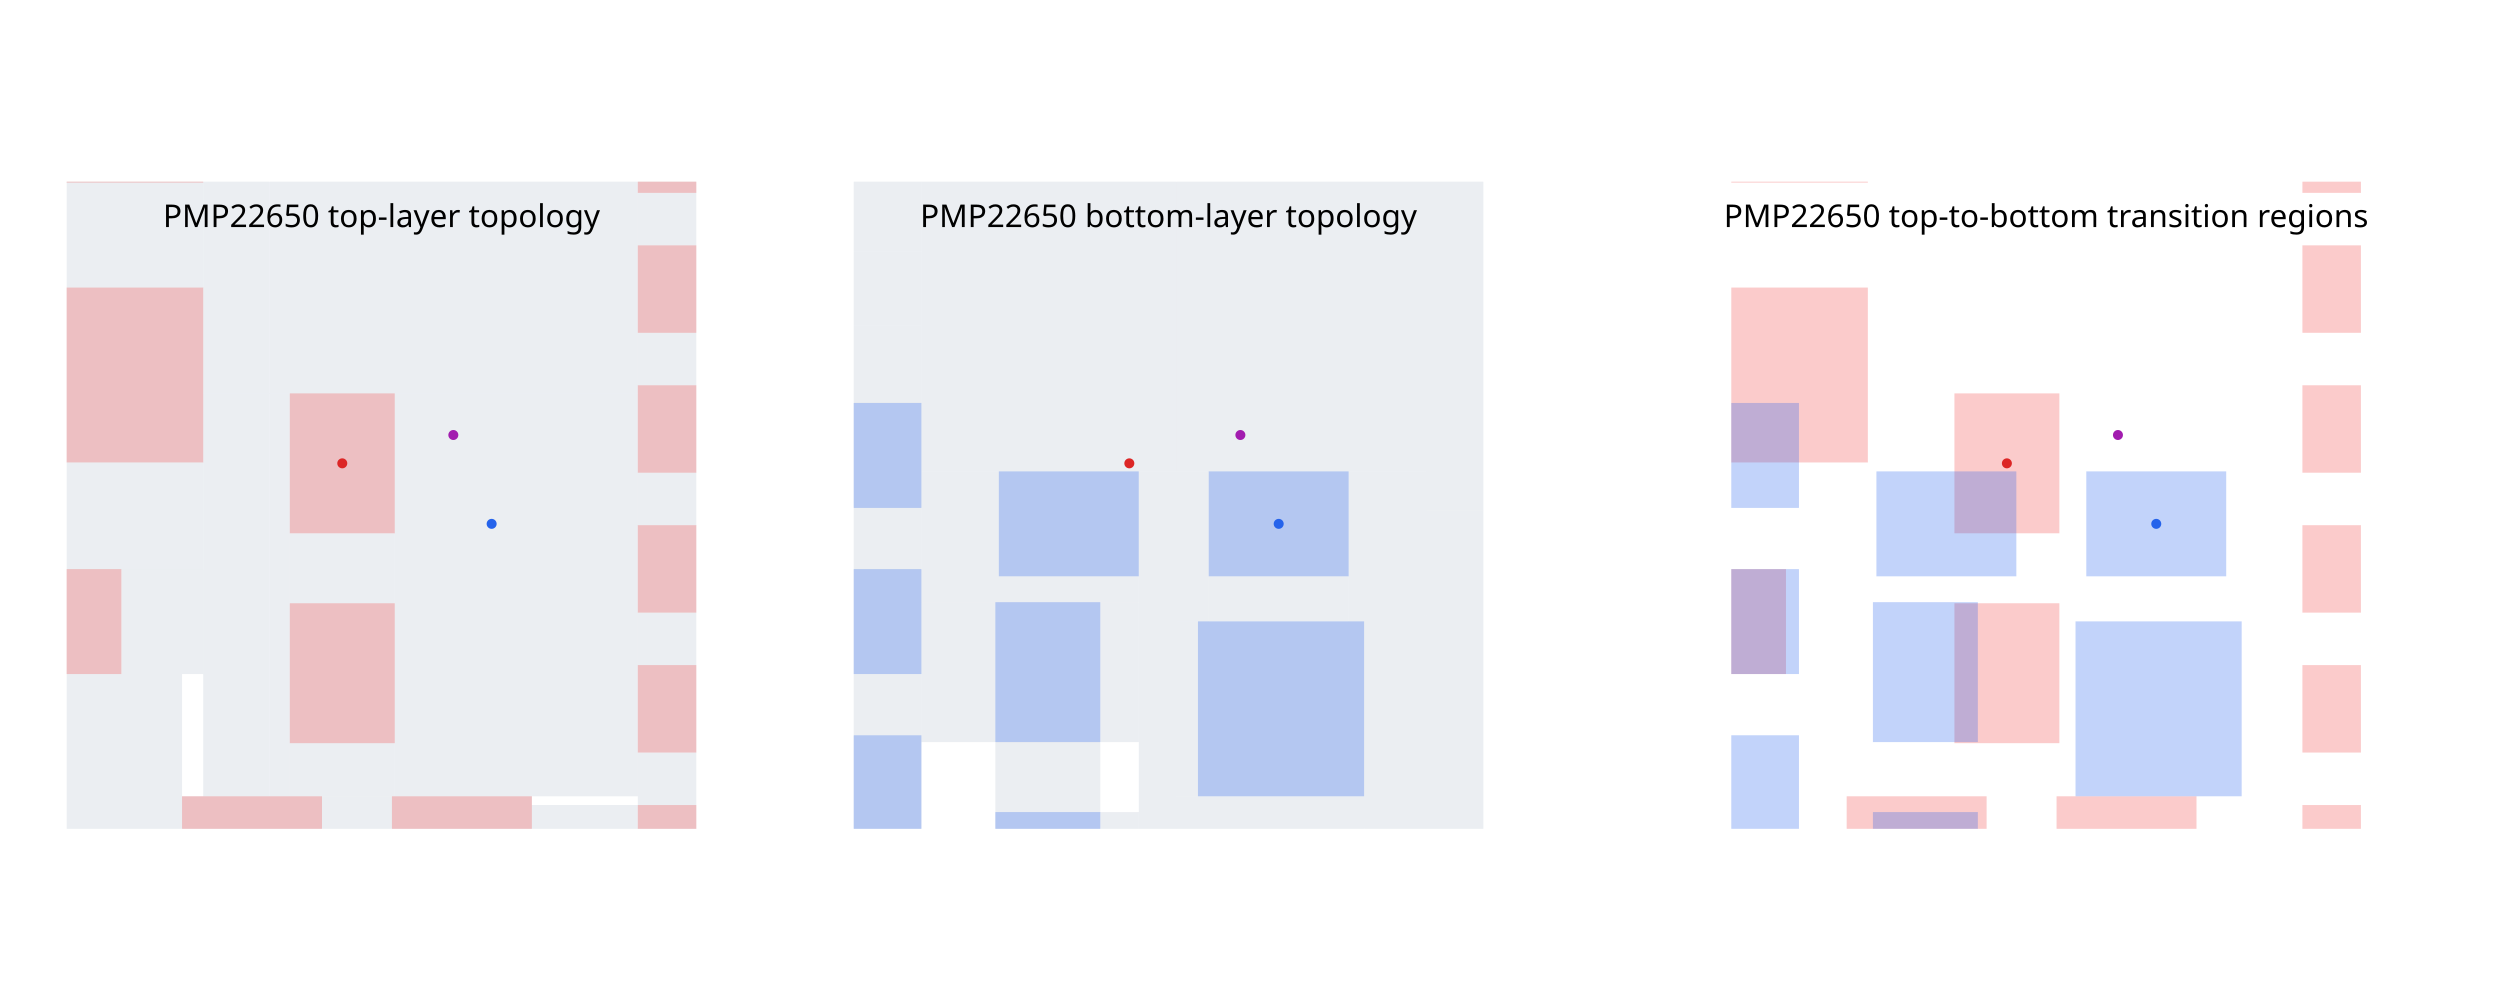
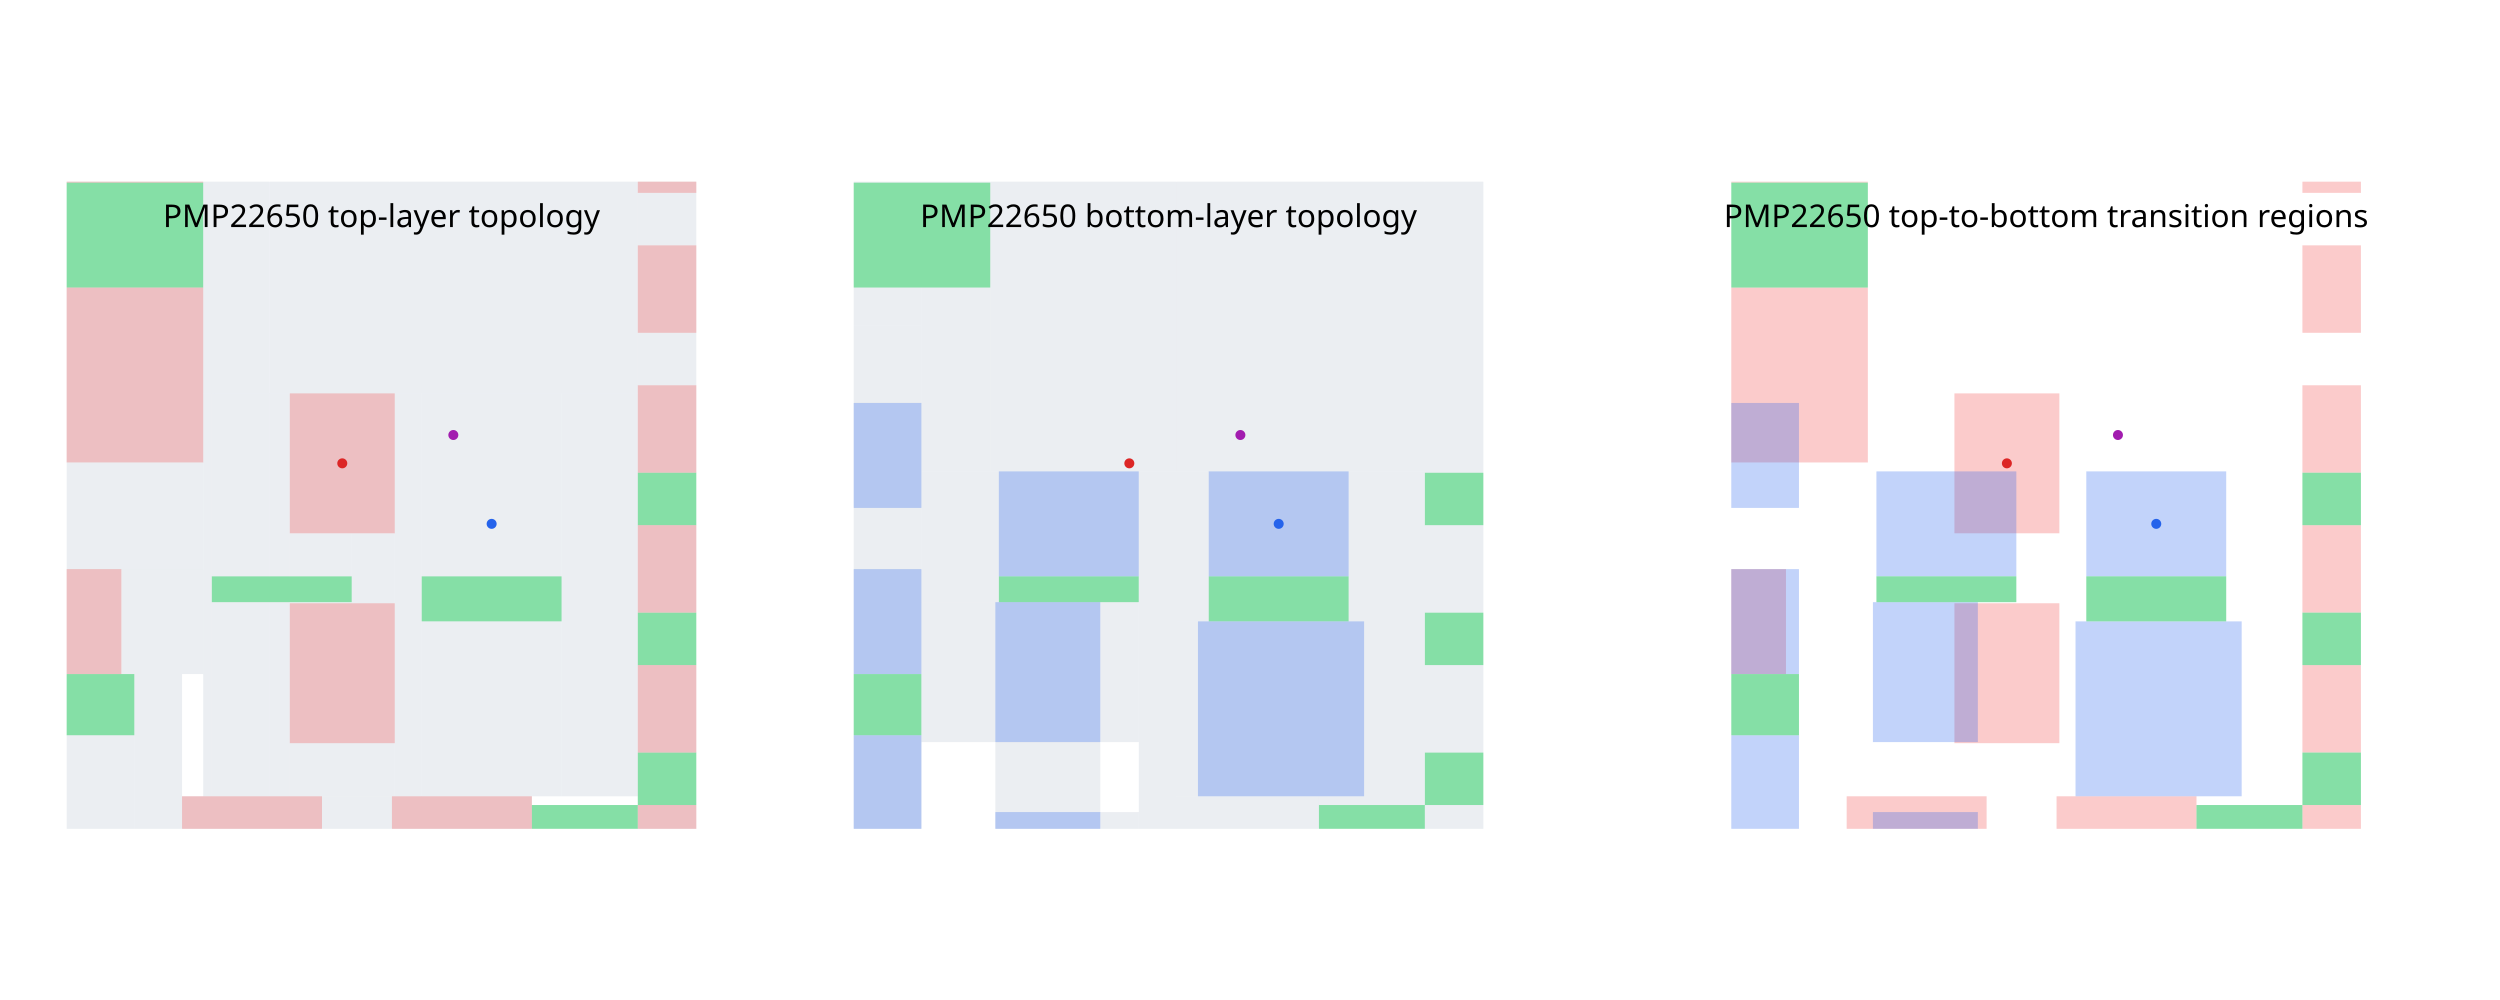
<svg xmlns="http://www.w3.org/2000/svg" width="1500" height="600" viewBox="0 0 1500 600">
  <rect width="100%" height="100%" fill="white" />
  <g>
    <rect data-type="rect" data-label="" data-x="158.60000000000002" data-y="125.75" x="40" y="109.009" width="377.785" height="388.279" fill="#ffffff" stroke="#0f172a" stroke-width="0.01" />
  </g>
  <g>
-     <rect data-type="rect" data-label="cmn_423 z:0" data-x="157.77009149999998" data-y="126.9947995" x="121.937" y="109.009" width="39.729" height="127.02" fill="rgba(148, 163, 184, 0.18)" stroke="#334155" stroke-width="0.01" />
-   </g>
-   <g>
-     <rect data-type="rect" data-label="cmn_424 z:0" data-x="159.012417" data-y="126.9947995" x="161.666" y="109.009" width="221.011" height="127.02" fill="rgba(148, 163, 184, 0.18)" stroke="#334155" stroke-width="0.01" />
-   </g>
-   <g>
    <rect data-type="rect" data-label="cmn_3573 z:0" data-x="156.956373875" data-y="125.08479935999998" x="40" y="341.473" width="32.82" height="62.964" fill="rgba(148, 163, 184, 0.18)" stroke="#334155" stroke-width="0.01" />
  </g>
  <g>
    <rect data-type="rect" data-label="cmn_3835 z:0" data-x="160.23272537999998" data-y="127.56800048" x="382.677" y="109.009" width="35.108" height="6.716" fill="rgba(148, 163, 184, 0.18)" stroke="#334155" stroke-width="0.01" />
  </g>
  <g>
    <rect data-type="rect" data-label="cmn_3838 z:0" data-x="160.23272537999998" data-y="126.18600112" x="382.677" y="231.159" width="35.108" height="52.47" fill="rgba(148, 163, 184, 0.18)" stroke="#334155" stroke-width="0.01" />
  </g>
  <g>
    <rect data-type="rect" data-label="cmn_3840 z:0" data-x="160.23272537999998" data-y="125.38600017999998" x="382.677" y="315.111" width="35.108" height="52.47" fill="rgba(148, 163, 184, 0.18)" stroke="#334155" stroke-width="0.01" />
  </g>
  <g>
    <rect data-type="rect" data-label="cmn_3843 z:0" data-x="160.23272537999998" data-y="123.96800017000001" x="382.677" y="483.016" width="35.108" height="14.272" fill="rgba(148, 163, 184, 0.18)" stroke="#334155" stroke-width="0.01" />
  </g>
  <g>
    <rect data-type="rect" data-label="cmn_3926 z:0" data-x="160.23272537999998" data-y="126.98599952" x="382.677" y="147.207" width="35.108" height="52.47" fill="rgba(148, 163, 184, 0.18)" stroke="#334155" stroke-width="0.01" />
  </g>
  <g>
    <rect data-type="rect" data-label="cmn_3928 z:0" data-x="160.23272537999998" data-y="124.58599924" x="382.677" y="399.064" width="35.108" height="52.47" fill="rgba(148, 163, 184, 0.18)" stroke="#334155" stroke-width="0.01" />
  </g>
  <g>
    <rect data-type="rect" data-label="cmn_4042 z:0" data-x="159.0598038" data-y="123.99300011999999" x="235.168" y="477.769" width="83.952" height="19.519" fill="rgba(148, 163, 184, 0.18)" stroke="#334155" stroke-width="0.01" />
  </g>
  <g>
    <rect data-type="rect" data-label="cmn_4043 z:0" data-x="157.85980366" data-y="123.99300011999999" x="109.24" y="477.769" width="83.952" height="19.519" fill="rgba(148, 163, 184, 0.18)" stroke="#334155" stroke-width="0.01" />
  </g>
  <g>
    <rect data-type="rect" data-label="cmn_4050 z:0" data-x="158.37579958000003" data-y="125.98959816000001" x="173.883" y="236.029" width="62.964" height="83.952" fill="rgba(148, 163, 184, 0.18)" stroke="#334155" stroke-width="0.01" />
  </g>
  <g>
    <rect data-type="rect" data-label="cmn_4051 z:0" data-x="158.37579958000003" data-y="124.78959802" x="173.883" y="361.957" width="62.964" height="83.952" fill="rgba(148, 163, 184, 0.18)" stroke="#334155" stroke-width="0.01" />
  </g>
  <g>
    <rect data-type="rect" data-label="cmn_4056 z:0" data-x="157.19039995" data-y="127.597300015" x="40" y="109.009" width="81.937" height="0.567" fill="rgba(148, 163, 184, 0.18)" stroke="#334155" stroke-width="0.01" />
  </g>
  <g>
    <rect data-type="rect" data-label="cmn_4057 z:0" data-x="157.19039995" data-y="126.49460095999999" x="40" y="172.539" width="81.937" height="104.94" fill="rgba(148, 163, 184, 0.18)" stroke="#334155" stroke-width="0.01" />
  </g>
  <g>
-     <rect data-type="rect" data-label="new-cmn_413-4235 z:0" data-x="157.129901595" data-y="124.34239998" x="40" y="404.437" width="69.24" height="92.851" fill="rgba(148, 163, 184, 0.18)" stroke="#334155" stroke-width="0.01" />
-   </g>
-   <g>
-     <rect data-type="rect" data-label="new-cmn_423-4282 z:0" data-x="157.19039999999998" data-y="127.29460062999999" x="40" y="109.575" width="81.937" height="62.964" fill="rgba(148, 163, 184, 0.18)" stroke="#334155" stroke-width="0.01" />
-   </g>
-   <g>
-     <rect data-type="rect" data-label="new-cmn_423-4284 z:0" data-x="157.77009149999998" data-y="125.23779961999999" x="121.937" y="236.028" width="39.729" height="241.74" fill="rgba(148, 163, 184, 0.18)" stroke="#334155" stroke-width="0.01" />
+     <rect data-type="rect" data-label="new-cmn_443-4328 z:0,7" data-x="160.23272550000002" data-y="124.18600004000001" x="382.677" y="451.534" width="35.108" height="31.482" fill="rgba(34, 197, 94, 0.55)" stroke="#15803d" stroke-width="0.01" />
+   </g>
+   <g>
+     <rect data-type="rect" data-label="new-cmn_3838-6406 z:0,7" data-x="160.23272537999998" data-y="125.78600064999999" x="382.677" y="283.629" width="35.108" height="31.482" fill="rgba(34, 197, 94, 0.55)" stroke="#15803d" stroke-width="0.01" />
+   </g>
+   <g>
+     <rect data-type="rect" data-label="new-cmn_3840-6409 z:0,7" data-x="160.23272537999998" data-y="124.98599970999999" x="382.677" y="367.581" width="35.108" height="31.482" fill="rgba(34, 197, 94, 0.55)" stroke="#15803d" stroke-width="0.01" />
+   </g>
+   <g>
+     <rect data-type="rect" data-label="new-cmn_423-4282 z:0,7" data-x="157.19039999999998" data-y="127.29460062999999" x="40" y="109.575" width="81.937" height="62.964" fill="rgba(34, 197, 94, 0.55)" stroke="#15803d" stroke-width="0.01" />
+   </g>
+   <g>
+     <rect data-type="rect" data-label="new-cmn_5432-7319 z:0,7" data-x="156.993502325" data-y="124.60980030999998" x="40" y="404.437" width="40.612" height="36.729" fill="rgba(34, 197, 94, 0.55)" stroke="#15803d" stroke-width="0.01" />
+   </g>
+   <g>
+     <rect data-type="rect" data-label="new-cmn_3843-6412 z:0,7" data-x="159.762627515" data-y="123.96800017000001" x="319.121" y="483.016" width="63.557" height="14.272" fill="rgba(34, 197, 94, 0.55)" stroke="#15803d" stroke-width="0.01" />
+   </g>
+   <g>
+     <rect data-type="rect" data-label="new-cmn_4760-6991 z:0,7" data-x="159.22980092" data-y="125.214801005" x="253.008" y="345.796" width="83.952" height="27.032" fill="rgba(34, 197, 94, 0.55)" stroke="#15803d" stroke-width="0.01" />
+   </g>
+   <g>
+     <rect data-type="rect" data-label="new-cmn_4759-6990 z:0,7" data-x="158.02980077999996" data-y="125.26969929500001" x="127.08" y="345.796" width="83.952" height="15.51" fill="rgba(34, 197, 94, 0.55)" stroke="#15803d" stroke-width="0.01" />
+   </g>
+   <g>
+     <rect data-type="rect" data-label="cmn_423-outer-merge-165 z:0" data-x="157.614300645" data-y="126.9947995" x="121.937" y="109.009" width="7.031" height="127.02" fill="rgba(148, 163, 184, 0.18)" stroke="#334155" stroke-width="0.01" />
+   </g>
+   <g>
+     <rect data-type="rect" data-label="cmn_423-outer-merge-166 z:0" data-x="157.80359214499998" data-y="126.9947995" x="128.969" y="109.009" width="32.697" height="127.02" fill="rgba(148, 163, 184, 0.18)" stroke="#334155" stroke-width="0.01" />
+   </g>
+   <g>
+     <rect data-type="rect" data-label="cmn_424-outer-merge-168 z:0" data-x="159.3566265" data-y="126.9947995" x="233.909" y="109.009" width="148.769" height="127.02" fill="rgba(148, 163, 184, 0.18)" stroke="#334155" stroke-width="0.01" />
+   </g>
+   <g>
+     <rect data-type="rect" data-label="cmn_424-outer-merge-169 z:0" data-x="158.30359249999998" data-y="126.9947995" x="161.666" y="109.009" width="72.243" height="127.02" fill="rgba(148, 163, 184, 0.18)" stroke="#334155" stroke-width="0.01" />
+   </g>
+   <g>
+     <rect data-type="rect" data-label="new-cmn_413-4235-outer-merge-3843 z:0" data-x="157.32340392" data-y="124.34239998" x="80.612" y="404.437" width="28.628" height="92.851" fill="rgba(148, 163, 184, 0.18)" stroke="#334155" stroke-width="0.01" />
+   </g>
+   <g>
+     <rect data-type="rect" data-label="new-cmn_413-4235-outer-merge-3844 z:0" data-x="156.993502325" data-y="124.16740032999999" x="40" y="441.166" width="40.612" height="56.122" fill="rgba(148, 163, 184, 0.18)" stroke="#334155" stroke-width="0.01" />
+   </g>
+   <g>
+     <rect data-type="rect" data-label="new-cmn_423-4284-outer-merge-3853 z:0" data-x="157.60530015499995" data-y="125.23779961999999" x="121.937" y="236.028" width="5.142" height="241.74" fill="rgba(148, 163, 184, 0.18)" stroke="#334155" stroke-width="0.01" />
+   </g>
+   <g>
+     <rect data-type="rect" data-label="new-cmn_423-4284-outer-merge-3854 z:0" data-x="157.79459165499998" data-y="124.640899435" x="127.08" y="361.306" width="34.587" height="116.463" fill="rgba(148, 163, 184, 0.18)" stroke="#334155" stroke-width="0.01" />
+   </g>
+   <g>
+     <rect data-type="rect" data-label="new-cmn_423-4284-outer-merge-3855 z:0" data-x="157.79459165499998" data-y="125.86659948" x="127.08" y="236.028" width="34.587" height="109.767" fill="rgba(148, 163, 184, 0.18)" stroke="#334155" stroke-width="0.01" />
  </g>
  <g>
    <rect data-type="rect" data-label="new-cmn_424-4285 z:0" data-x="160.23272550000002" data-y="126.58600032" x="382.677" y="199.677" width="35.108" height="31.482" fill="rgba(148, 163, 184, 0.18)" stroke="#334155" stroke-width="0.01" />
  </g>
  <g>
-     <rect data-type="rect" data-label="new-cmn_424-4286 z:0" data-x="160.23272550000002" data-y="127.38599998999999" x="382.677" y="115.725" width="35.108" height="31.482" fill="rgba(148, 163, 184, 0.18)" stroke="#334155" stroke-width="0.01" />
-   </g>
-   <g>
-     <rect data-type="rect" data-label="new-cmn_424-4287 z:0" data-x="158.01759159000002" data-y="125.23779961999999" x="161.666" y="236.028" width="12.217" height="241.74" fill="rgba(148, 163, 184, 0.18)" stroke="#334155" stroke-width="0.01" />
-   </g>
-   <g>
-     <rect data-type="rect" data-label="new-cmn_424-4288 z:0" data-x="159.37062499" data-y="125.23779961999999" x="236.847" y="236.028" width="145.831" height="241.74" fill="rgba(148, 163, 184, 0.18)" stroke="#334155" stroke-width="0.01" />
-   </g>
-   <g>
-     <rect data-type="rect" data-label="new-cmn_443-4328 z:0" data-x="160.23272550000002" data-y="124.18600004000001" x="382.677" y="451.534" width="35.108" height="31.482" fill="rgba(148, 163, 184, 0.18)" stroke="#334155" stroke-width="0.01" />
+     <rect data-type="rect" data-label="new-cmn_424-4286-outer-merge-3856 z:0" data-x="160.23272550000002" data-y="127.38599998999999" x="382.677" y="115.725" width="35.108" height="31.482" fill="rgba(148, 163, 184, 0.18)" stroke="#334155" stroke-width="0.01" />
+   </g>
+   <g>
+     <rect data-type="rect" data-label="new-cmn_424-4287-outer-merge-3859 z:0" data-x="158.01759159000002" data-y="124.640899435" x="161.666" y="361.306" width="12.217" height="116.463" fill="rgba(148, 163, 184, 0.18)" stroke="#334155" stroke-width="0.01" />
+   </g>
+   <g>
+     <rect data-type="rect" data-label="new-cmn_424-4287-outer-merge-3860 z:0" data-x="158.01759159000002" data-y="125.86659948" x="161.666" y="236.028" width="12.217" height="109.767" fill="rgba(148, 163, 184, 0.18)" stroke="#334155" stroke-width="0.01" />
+   </g>
+   <g>
+     <rect data-type="rect" data-label="new-cmn_424-4288-outer-merge-3861 z:0" data-x="158.752799715" data-y="125.23779961999999" x="236.847" y="236.028" width="16.161" height="241.74" fill="rgba(148, 163, 184, 0.18)" stroke="#334155" stroke-width="0.01" />
+   </g>
+   <g>
+     <rect data-type="rect" data-label="new-cmn_424-4288-outer-merge-3862 z:0" data-x="159.847626075" data-y="125.23779961999999" x="336.96" y="236.028" width="45.717" height="241.74" fill="rgba(148, 163, 184, 0.18)" stroke="#334155" stroke-width="0.01" />
+   </g>
+   <g>
+     <rect data-type="rect" data-label="new-cmn_424-4288-outer-merge-3863 z:0" data-x="159.22980092" data-y="124.58600114499998" x="253.008" y="372.828" width="83.952" height="104.941" fill="rgba(148, 163, 184, 0.18)" stroke="#334155" stroke-width="0.01" />
+   </g>
+   <g>
+     <rect data-type="rect" data-label="new-cmn_424-4288-outer-merge-3864 z:0" data-x="159.22980092" data-y="125.86659948" x="253.008" y="236.028" width="83.952" height="109.767" fill="rgba(148, 163, 184, 0.18)" stroke="#334155" stroke-width="0.01" />
+   </g>
+   <g>
+     <rect data-type="rect" data-label="new-cmn_424-4288-outer-merge-3865 z:0" data-x="160.06545088" data-y="124.46099948999999" x="382.677" y="399.064" width="0" height="78.705" fill="rgba(148, 163, 184, 0.18)" stroke="#334155" stroke-width="0.01" />
+   </g>
+   <g>
+     <rect data-type="rect" data-label="new-cmn_424-4288-outer-merge-3866 z:0" data-x="160.06545088" data-y="125.38600017999998" x="382.677" y="315.111" width="0" height="52.47" fill="rgba(148, 163, 184, 0.18)" stroke="#334155" stroke-width="0.01" />
+   </g>
+   <g>
+     <rect data-type="rect" data-label="new-cmn_424-4288-outer-merge-3867 z:0" data-x="160.06545088" data-y="126.16280031" x="382.677" y="236.028" width="0" height="47.601" fill="rgba(148, 163, 184, 0.18)" stroke="#334155" stroke-width="0.01" />
  </g>
  <g>
    <rect data-type="rect" data-label="new-cmn_940-5407 z:0" data-x="157.19039999999998" data-y="125.689699845" x="40" y="277.48" width="81.937" height="63.993" fill="rgba(148, 163, 184, 0.18)" stroke="#334155" stroke-width="0.01" />
  </g>
  <g>
    <rect data-type="rect" data-label="new-cmn_3573-6189 z:0" data-x="157.34677387499997" data-y="125.08479935999998" x="72.82" y="341.473" width="49.118" height="62.964" fill="rgba(148, 163, 184, 0.18)" stroke="#334155" stroke-width="0.01" />
  </g>
  <g>
-     <rect data-type="rect" data-label="new-cmn_3838-6406 z:0" data-x="160.23272537999998" data-y="125.78600064999999" x="382.677" y="283.629" width="35.108" height="31.482" fill="rgba(148, 163, 184, 0.18)" stroke="#334155" stroke-width="0.01" />
-   </g>
-   <g>
-     <rect data-type="rect" data-label="new-cmn_3840-6409 z:0" data-x="160.23272537999998" data-y="124.98599970999999" x="382.677" y="367.581" width="35.108" height="31.482" fill="rgba(148, 163, 184, 0.18)" stroke="#334155" stroke-width="0.01" />
-   </g>
-   <g>
-     <rect data-type="rect" data-label="new-cmn_3843-6412 z:0" data-x="159.762627515" data-y="123.96800017000001" x="319.121" y="483.016" width="63.557" height="14.272" fill="rgba(148, 163, 184, 0.18)" stroke="#334155" stroke-width="0.01" />
-   </g>
-   <g>
    <rect data-type="rect" data-label="new-cmn_4042-6536 z:0" data-x="158.45980373" data-y="123.99300011999999" x="193.192" y="477.769" width="41.976" height="19.519" fill="rgba(148, 163, 184, 0.18)" stroke="#334155" stroke-width="0.01" />
  </g>
  <g>
-     <rect data-type="rect" data-label="new-cmn_4050-6543 z:0" data-x="158.37579958000003" data-y="125.38959809" x="173.883" y="319.981" width="62.964" height="41.976" fill="rgba(148, 163, 184, 0.18)" stroke="#334155" stroke-width="0.01" />
+     <rect data-type="rect" data-label="new-cmn_4050-6543-outer-merge-4173 z:0" data-x="158.552800115" data-y="125.38959809" x="211.032" y="319.981" width="25.815" height="41.976" fill="rgba(148, 163, 184, 0.18)" stroke="#334155" stroke-width="0.01" />
+   </g>
+   <g>
+     <rect data-type="rect" data-label="new-cmn_4050-6543-outer-merge-4174 z:0" data-x="158.252800715" data-y="125.19269856000001" x="173.883" y="361.306" width="37.149" height="0.651" fill="rgba(148, 163, 184, 0.18)" stroke="#334155" stroke-width="0.01" />
+   </g>
+   <g>
+     <rect data-type="rect" data-label="new-cmn_4050-6543-outer-merge-4175 z:0" data-x="158.252800715" data-y="125.466598825" x="173.883" y="319.981" width="37.149" height="25.815" fill="rgba(148, 163, 184, 0.18)" stroke="#334155" stroke-width="0.01" />
  </g>
  <g>
    <rect data-type="rect" data-label="new-cmn_4051-6544 z:0" data-x="158.37579958000003" data-y="124.23779889499998" x="173.883" y="445.909" width="62.964" height="31.86" fill="rgba(148, 163, 184, 0.18)" stroke="#334155" stroke-width="0.01" />
  </g>
  <g>
    <rect data-type="rect" data-label="top obstacle" data-x="156.956373875" data-y="125.08479935999999" x="40" y="341.473" width="32.82" height="62.964" fill="rgba(239, 68, 68, 0.28)" stroke="#dc2626" stroke-width="0.01" />
  </g>
  <g>
    <rect data-type="rect" data-label="top obstacle" data-x="160.23272537999998" data-y="127.56800048" x="382.677" y="109.009" width="35.108" height="6.716" fill="rgba(239, 68, 68, 0.28)" stroke="#dc2626" stroke-width="0.01" />
  </g>
  <g>
    <rect data-type="rect" data-label="top obstacle" data-x="160.23272537999998" data-y="126.18600112" x="382.677" y="231.159" width="35.108" height="52.47" fill="rgba(239, 68, 68, 0.28)" stroke="#dc2626" stroke-width="0.01" />
  </g>
  <g>
    <rect data-type="rect" data-label="top obstacle" data-x="160.23272537999998" data-y="125.38600017999998" x="382.677" y="315.111" width="35.108" height="52.47" fill="rgba(239, 68, 68, 0.28)" stroke="#dc2626" stroke-width="0.01" />
  </g>
  <g>
    <rect data-type="rect" data-label="top obstacle" data-x="160.23272537999998" data-y="123.96800017000001" x="382.677" y="483.016" width="35.108" height="14.272" fill="rgba(239, 68, 68, 0.28)" stroke="#dc2626" stroke-width="0.01" />
  </g>
  <g>
    <rect data-type="rect" data-label="top obstacle" data-x="160.23272537999998" data-y="126.98599952" x="382.677" y="147.207" width="35.108" height="52.47" fill="rgba(239, 68, 68, 0.28)" stroke="#dc2626" stroke-width="0.01" />
  </g>
  <g>
    <rect data-type="rect" data-label="top obstacle" data-x="160.23272537999998" data-y="124.58599924" x="382.677" y="399.064" width="35.108" height="52.47" fill="rgba(239, 68, 68, 0.28)" stroke="#dc2626" stroke-width="0.01" />
  </g>
  <g>
    <rect data-type="rect" data-label="top obstacle" data-x="159.0598038" data-y="123.99300012" x="235.168" y="477.769" width="83.952" height="19.519" fill="rgba(239, 68, 68, 0.28)" stroke="#dc2626" stroke-width="0.01" />
  </g>
  <g>
    <rect data-type="rect" data-label="top obstacle" data-x="157.85980366" data-y="123.99300012" x="109.24" y="477.769" width="83.952" height="19.519" fill="rgba(239, 68, 68, 0.28)" stroke="#dc2626" stroke-width="0.01" />
  </g>
  <g>
    <rect data-type="rect" data-label="top obstacle" data-x="158.37579958" data-y="125.98959816" x="173.883" y="236.029" width="62.964" height="83.952" fill="rgba(239, 68, 68, 0.28)" stroke="#dc2626" stroke-width="0.01" />
  </g>
  <g>
    <rect data-type="rect" data-label="top obstacle" data-x="158.37579958" data-y="124.78959802" x="173.883" y="361.957" width="62.964" height="83.952" fill="rgba(239, 68, 68, 0.28)" stroke="#dc2626" stroke-width="0.01" />
  </g>
  <g>
    <rect data-type="rect" data-label="top obstacle" data-x="157.19039995" data-y="127.597300015" x="40" y="109.009" width="81.937" height="0.567" fill="rgba(239, 68, 68, 0.28)" stroke="#dc2626" stroke-width="0.01" />
  </g>
  <g>
    <rect data-type="rect" data-label="top obstacle" data-x="157.19039995" data-y="126.49460095999999" x="40" y="172.539" width="81.937" height="104.94" fill="rgba(239, 68, 68, 0.28)" stroke="#dc2626" stroke-width="0.01" />
  </g>
  <g>
    <rect data-type="rect" data-label="" data-x="163.10000000000005" data-y="125.75" x="512.231" y="109.009" width="377.785" height="388.279" fill="#ffffff" stroke="#0f172a" stroke-width="0.01" />
  </g>
  <g>
-     <rect data-type="rect" data-label="cmn_1637 z:7" data-x="164.73272550000004" data-y="124.510783" x="854.909" y="369.096" width="35.108" height="128.192" fill="rgba(148, 163, 184, 0.18)" stroke="#334155" stroke-width="0.01" />
-   </g>
-   <g>
-     <rect data-type="rect" data-label="cmn_1810 z:7" data-x="162.4174035" data-y="126.77179949999999" x="552.844" y="109.009" width="153.297" height="173.823" fill="rgba(148, 163, 184, 0.18)" stroke="#334155" stroke-width="0.01" />
-   </g>
-   <g>
-     <rect data-type="rect" data-label="cmn_2184 z:7" data-x="164.391828" data-y="124.9217995" x="818.469" y="282.832" width="36.44" height="214.456" fill="rgba(148, 163, 184, 0.18)" stroke="#334155" stroke-width="0.01" />
-   </g>
-   <g>
-     <rect data-type="rect" data-label="cmn_2185 z:7" data-x="163.86030050000002" data-y="126.7717995" x="706.14" y="109.009" width="149.54" height="173.823" fill="rgba(148, 163, 184, 0.18)" stroke="#334155" stroke-width="0.01" />
-   </g>
-   <g>
-     <rect data-type="rect" data-label="cmn_2186 z:7" data-x="164.73639950000003" data-y="125.4215655" x="855.68" y="306.132" width="34.337" height="62.964" fill="rgba(148, 163, 184, 0.18)" stroke="#334155" stroke-width="0.01" />
-   </g>
-   <g>
-     <rect data-type="rect" data-label="cmn_2581 z:7" data-x="164.73639950000003" data-y="126.6607825" x="855.68" y="109.009" width="34.337" height="197.124" fill="rgba(148, 163, 184, 0.18)" stroke="#334155" stroke-width="0.01" />
-   </g>
-   <g>
    <rect data-type="rect" data-label="cmn_4759 z:7" data-x="162.52980078" data-y="125.64359936" x="599.311" y="282.832" width="83.952" height="62.964" fill="rgba(148, 163, 184, 0.18)" stroke="#334155" stroke-width="0.01" />
  </g>
  <g>
    <rect data-type="rect" data-label="cmn_4760 z:7" data-x="163.72980092000003" data-y="125.64359936" x="725.239" y="282.832" width="83.952" height="62.964" fill="rgba(148, 163, 184, 0.18)" stroke="#334155" stroke-width="0.01" />
  </g>
  <g>
    <rect data-type="rect" data-label="cmn_5036 z:7" data-x="162.40980356000003" data-y="123.94789924500002" x="597.213" y="487.235" width="62.964" height="10.053" fill="rgba(148, 163, 184, 0.18)" stroke="#334155" stroke-width="0.01" />
  </g>
  <g>
    <rect data-type="rect" data-label="cmn_5037 z:7" data-x="162.40980356000003" data-y="124.79579816" x="597.213" y="361.306" width="62.964" height="83.952" fill="rgba(148, 163, 184, 0.18)" stroke="#334155" stroke-width="0.01" />
  </g>
  <g>
    <rect data-type="rect" data-label="cmn_5160 z:7" data-x="163.74320450000002" data-y="124.58600177999999" x="718.775" y="372.828" width="99.693" height="104.94" fill="rgba(148, 163, 184, 0.18)" stroke="#334155" stroke-width="0.01" />
  </g>
  <g>
    <rect data-type="rect" data-label="cmn_5432 z:7" data-x="161.49350232500004" data-y="124.16740032999999" x="512.231" y="441.166" width="40.612" height="56.122" fill="rgba(148, 163, 184, 0.18)" stroke="#334155" stroke-width="0.01" />
  </g>
  <g>
    <rect data-type="rect" data-label="cmn_5433 z:7" data-x="161.49350232500004" data-y="126.03479999999999" x="512.231" y="241.779" width="40.612" height="62.964" fill="rgba(148, 163, 184, 0.18)" stroke="#334155" stroke-width="0.01" />
  </g>
  <g>
    <rect data-type="rect" data-label="cmn_5434 z:7" data-x="161.49350232500004" data-y="125.08479935999998" x="512.231" y="341.473" width="40.612" height="62.964" fill="rgba(148, 163, 184, 0.18)" stroke="#334155" stroke-width="0.01" />
  </g>
  <g>
-     <rect data-type="rect" data-label="new-cmn_939-5403 z:7" data-x="161.49350250000003" data-y="126.98877209" x="512.231" y="150.938" width="40.612" height="44.427" fill="rgba(148, 163, 184, 0.18)" stroke="#334155" stroke-width="0.01" />
-   </g>
-   <g>
-     <rect data-type="rect" data-label="new-cmn_1637-5748 z:7" data-x="164.56912500000004" data-y="125.5325825" x="854.909" y="282.832" width="0.771" height="86.264" fill="rgba(148, 163, 184, 0.18)" stroke="#334155" stroke-width="0.01" />
+     <rect data-type="rect" data-label="new-cmn_443-4328 z:0,7" data-x="164.73272550000004" data-y="124.18600004000001" x="854.909" y="451.534" width="35.108" height="31.482" fill="rgba(34, 197, 94, 0.55)" stroke="#15803d" stroke-width="0.01" />
+   </g>
+   <g>
+     <rect data-type="rect" data-label="new-cmn_3838-6406 z:0,7" data-x="164.73272538" data-y="125.78600064999999" x="854.909" y="283.629" width="35.108" height="31.482" fill="rgba(34, 197, 94, 0.55)" stroke="#15803d" stroke-width="0.01" />
+   </g>
+   <g>
+     <rect data-type="rect" data-label="new-cmn_3840-6409 z:0,7" data-x="164.73272538" data-y="124.98599970999999" x="854.909" y="367.581" width="35.108" height="31.482" fill="rgba(34, 197, 94, 0.55)" stroke="#15803d" stroke-width="0.01" />
+   </g>
+   <g>
+     <rect data-type="rect" data-label="new-cmn_423-4282 z:0,7" data-x="161.6904" data-y="127.29460062999999" x="512.231" y="109.575" width="81.937" height="62.964" fill="rgba(34, 197, 94, 0.55)" stroke="#15803d" stroke-width="0.01" />
+   </g>
+   <g>
+     <rect data-type="rect" data-label="new-cmn_5432-7319 z:0,7" data-x="161.49350232500004" data-y="124.60980030999998" x="512.231" y="404.437" width="40.612" height="36.729" fill="rgba(34, 197, 94, 0.55)" stroke="#15803d" stroke-width="0.01" />
+   </g>
+   <g>
+     <rect data-type="rect" data-label="new-cmn_3843-6412 z:0,7" data-x="164.26262751500002" data-y="123.96800017000001" x="791.352" y="483.016" width="63.557" height="14.272" fill="rgba(34, 197, 94, 0.55)" stroke="#15803d" stroke-width="0.01" />
+   </g>
+   <g>
+     <rect data-type="rect" data-label="new-cmn_4760-6991 z:0,7" data-x="163.72980092000003" data-y="125.214801005" x="725.239" y="345.796" width="83.952" height="27.032" fill="rgba(34, 197, 94, 0.55)" stroke="#15803d" stroke-width="0.01" />
+   </g>
+   <g>
+     <rect data-type="rect" data-label="new-cmn_4759-6990 z:0,7" data-x="162.52980078" data-y="125.26969929500001" x="599.311" y="345.796" width="83.952" height="15.51" fill="rgba(34, 197, 94, 0.55)" stroke="#15803d" stroke-width="0.01" />
+   </g>
+   <g>
+     <rect data-type="rect" data-label="cmn_1637-outer-merge-1599 z:7" data-x="164.73272550000004" data-y="123.96800017000001" x="854.909" y="483.016" width="35.108" height="14.272" fill="rgba(148, 163, 184, 0.18)" stroke="#334155" stroke-width="0.01" />
+   </g>
+   <g>
+     <rect data-type="rect" data-label="cmn_1637-outer-merge-1603 z:7" data-x="164.73272550000004" data-y="124.58599924" x="854.909" y="399.064" width="35.108" height="52.47" fill="rgba(148, 163, 184, 0.18)" stroke="#334155" stroke-width="0.01" />
+   </g>
+   <g>
+     <rect data-type="rect" data-label="cmn_1810-outer-merge-1841 z:7" data-x="162.61430099999998" data-y="126.77179949999999" x="594.169" y="109.009" width="111.972" height="173.823" fill="rgba(148, 163, 184, 0.18)" stroke="#334155" stroke-width="0.01" />
+   </g>
+   <g>
+     <rect data-type="rect" data-label="cmn_1810-outer-merge-1842 z:7" data-x="161.8839025" data-y="126.46910011499997" x="552.844" y="172.539" width="41.325" height="110.293" fill="rgba(148, 163, 184, 0.18)" stroke="#334155" stroke-width="0.01" />
+   </g>
+   <g>
+     <rect data-type="rect" data-label="cmn_1810-outer-merge-1843 z:7" data-x="161.8839025" data-y="127.597300015" x="552.844" y="109.009" width="41.325" height="0.567" fill="rgba(148, 163, 184, 0.18)" stroke="#334155" stroke-width="0.01" />
+   </g>
+   <g>
+     <rect data-type="rect" data-label="cmn_2184-outer-merge-2188 z:7" data-x="164.39182788" data-y="124.98979967" x="818.469" y="282.832" width="36.44" height="200.184" fill="rgba(148, 163, 184, 0.18)" stroke="#334155" stroke-width="0.01" />
+   </g>
+   <g>
+     <rect data-type="rect" data-label="cmn_2184-outer-merge-2189 z:7" data-x="164.56545088" data-y="124.36799937" x="854.909" y="399.064" width="0" height="98.224" fill="rgba(148, 163, 184, 0.18)" stroke="#334155" stroke-width="0.01" />
+   </g>
+   <g>
+     <rect data-type="rect" data-label="cmn_2184-outer-merge-2190 z:7" data-x="164.56545088" data-y="125.38600017999998" x="854.909" y="315.111" width="0" height="52.47" fill="rgba(148, 163, 184, 0.18)" stroke="#334155" stroke-width="0.01" />
+   </g>
+   <g>
+     <rect data-type="rect" data-label="cmn_2184-outer-merge-2191 z:7" data-x="164.56545088" data-y="125.93980031" x="854.909" y="282.832" width="0" height="0.797" fill="rgba(148, 163, 184, 0.18)" stroke="#334155" stroke-width="0.01" />
+   </g>
+   <g>
+     <rect data-type="rect" data-label="cmn_2185-outer-merge-2192 z:7" data-x="163.85662650000003" data-y="126.7717995" x="706.14" y="109.009" width="148.769" height="173.823" fill="rgba(148, 163, 184, 0.18)" stroke="#334155" stroke-width="0.01" />
+   </g>
+   <g>
+     <rect data-type="rect" data-label="cmn_2185-outer-merge-2193 z:7" data-x="164.569125" data-y="126.7717995" x="854.909" y="109.009" width="0.771" height="173.823" fill="rgba(148, 163, 184, 0.18)" stroke="#334155" stroke-width="0.01" />
+   </g>
+   <g>
+     <rect data-type="rect" data-label="cmn_2186-outer-merge-2199 z:7" data-x="164.73639950000003" data-y="125.38600017999998" x="855.68" y="315.111" width="34.337" height="52.47" fill="rgba(148, 163, 184, 0.18)" stroke="#334155" stroke-width="0.01" />
+   </g>
+   <g>
+     <rect data-type="rect" data-label="cmn_2581-outer-merge-2673 z:7" data-x="164.73639950000003" data-y="126.76800080999999" x="855.68" y="109.009" width="34.337" height="174.621" fill="rgba(148, 163, 184, 0.18)" stroke="#334155" stroke-width="0.01" />
+   </g>
+   <g>
+     <rect data-type="rect" data-label="new-cmn_939-5403-outer-merge-4029 z:7" data-x="161.49350250000003" data-y="126.88584811499999" x="512.231" y="172.539" width="40.612" height="22.825" fill="rgba(148, 163, 184, 0.18)" stroke="#334155" stroke-width="0.01" />
+   </g>
+   <g>
+     <rect data-type="rect" data-label="new-cmn_1637-5748-outer-merge-4093 z:7" data-x="164.56912500000004" data-y="125.38600017999998" x="854.909" y="315.111" width="0.771" height="52.47" fill="rgba(148, 163, 184, 0.18)" stroke="#334155" stroke-width="0.01" />
+   </g>
+   <g>
+     <rect data-type="rect" data-label="new-cmn_1637-5748-outer-merge-4094 z:7" data-x="164.56912500000004" data-y="125.93980031000001" x="854.909" y="282.832" width="0.771" height="0.797" fill="rgba(148, 163, 184, 0.18)" stroke="#334155" stroke-width="0.01" />
  </g>
  <g>
    <rect data-type="rect" data-label="new-cmn_1810-5828 z:7" data-x="161.908402655" data-y="125.569698815" x="552.844" y="282.832" width="46.467" height="78.474" fill="rgba(148, 163, 184, 0.18)" stroke="#334155" stroke-width="0.01" />
  </g>
  <g>
    <rect data-type="rect" data-label="new-cmn_1810-5829 z:7" data-x="163.038801625" data-y="124.92179949999999" x="683.263" y="282.832" width="22.877" height="214.456" fill="rgba(148, 163, 184, 0.18)" stroke="#334155" stroke-width="0.01" />
  </g>
  <g>
-     <rect data-type="rect" data-label="new-cmn_2184-5879 z:7" data-x="163.68300349999998" data-y="123.993000755" x="706.14" y="477.769" width="112.328" height="19.519" fill="rgba(148, 163, 184, 0.18)" stroke="#334155" stroke-width="0.01" />
+     <rect data-type="rect" data-label="new-cmn_2184-5879-outer-merge-4117 z:7" data-x="163.553803135" data-y="123.993000755" x="706.14" y="477.769" width="85.212" height="19.519" fill="rgba(148, 163, 184, 0.18)" stroke="#334155" stroke-width="0.01" />
+   </g>
+   <g>
+     <rect data-type="rect" data-label="new-cmn_2184-5879-outer-merge-4119 z:7" data-x="164.089004635" data-y="124.061000925" x="791.352" y="477.769" width="27.117" height="5.247" fill="rgba(148, 163, 184, 0.18)" stroke="#334155" stroke-width="0.01" />
  </g>
  <g>
    <rect data-type="rect" data-label="new-cmn_2184-5880 z:7" data-x="164.174003195" data-y="125.514800525" x="809.192" y="282.832" width="9.277" height="89.997" fill="rgba(148, 163, 184, 0.18)" stroke="#334155" stroke-width="0.01" />
  </g>
  <g>
    <rect data-type="rect" data-label="new-cmn_2185-5883 z:7" data-x="163.238801225" data-y="125.514800525" x="706.14" y="282.832" width="19.099" height="89.997" fill="rgba(148, 163, 184, 0.18)" stroke="#334155" stroke-width="0.01" />
  </g>
  <g>
-     <rect data-type="rect" data-label="new-cmn_4739-6976 z:7" data-x="161.49350250000003" data-y="127.40022459" x="512.231" y="109.009" width="40.612" height="41.929" fill="rgba(148, 163, 184, 0.18)" stroke="#334155" stroke-width="0.01" />
-   </g>
-   <g>
-     <rect data-type="rect" data-label="new-cmn_4759-6990 z:7" data-x="162.52980078" data-y="125.26969929500001" x="599.311" y="345.796" width="83.952" height="15.51" fill="rgba(148, 163, 184, 0.18)" stroke="#334155" stroke-width="0.01" />
-   </g>
-   <g>
-     <rect data-type="rect" data-label="new-cmn_4760-6991 z:7" data-x="163.72980092000003" data-y="125.214801005" x="725.239" y="345.796" width="83.952" height="27.032" fill="rgba(148, 163, 184, 0.18)" stroke="#334155" stroke-width="0.01" />
+     <rect data-type="rect" data-label="new-cmn_4739-6976-outer-merge-4218 z:7" data-x="161.49350250000003" data-y="127.597300015" x="512.231" y="109.009" width="40.612" height="0.567" fill="rgba(148, 163, 184, 0.18)" stroke="#334155" stroke-width="0.01" />
  </g>
  <g>
    <rect data-type="rect" data-label="new-cmn_5036-7152 z:7" data-x="162.819802105" data-y="123.94789924500002" x="660.177" y="487.235" width="23.087" height="10.053" fill="rgba(148, 163, 184, 0.18)" stroke="#334155" stroke-width="0.01" />
  </g>
  <g>
    <rect data-type="rect" data-label="new-cmn_5036-7154 z:7" data-x="162.40980356000003" data-y="124.19579809000001" x="597.213" y="445.259" width="62.964" height="41.976" fill="rgba(148, 163, 184, 0.18)" stroke="#334155" stroke-width="0.01" />
  </g>
  <g>
    <rect data-type="rect" data-label="new-cmn_5037-7155 z:7" data-x="161.89840440500004" data-y="124.79579816" x="552.844" y="361.306" width="44.369" height="83.952" fill="rgba(148, 163, 184, 0.18)" stroke="#334155" stroke-width="0.01" />
  </g>
  <g>
    <rect data-type="rect" data-label="new-cmn_5037-7156 z:7" data-x="162.819802105" data-y="124.79579816" x="660.177" y="361.306" width="23.087" height="83.952" fill="rgba(148, 163, 184, 0.18)" stroke="#334155" stroke-width="0.01" />
  </g>
  <g>
    <rect data-type="rect" data-label="new-cmn_5160-7238 z:7" data-x="163.20800309" data-y="124.58600177999999" x="706.14" y="372.828" width="12.635" height="104.94" fill="rgba(148, 163, 184, 0.18)" stroke="#334155" stroke-width="0.01" />
  </g>
  <g>
-     <rect data-type="rect" data-label="new-cmn_5432-7319 z:7" data-x="161.49350232500004" data-y="124.60980030999998" x="512.231" y="404.437" width="40.612" height="36.729" fill="rgba(148, 163, 184, 0.18)" stroke="#334155" stroke-width="0.01" />
-   </g>
-   <g>
    <rect data-type="rect" data-label="new-cmn_5433-7321 z:7" data-x="161.49350232500004" data-y="125.55979967999998" x="512.231" y="304.743" width="40.612" height="36.729" fill="rgba(148, 163, 184, 0.18)" stroke="#334155" stroke-width="0.01" />
  </g>
  <g>
    <rect data-type="rect" data-label="new-cmn_5433-7322 z:7" data-x="161.49350232500004" data-y="126.55594719999999" x="512.231" y="195.365" width="40.612" height="46.415" fill="rgba(148, 163, 184, 0.18)" stroke="#334155" stroke-width="0.01" />
  </g>
  <g>
    <rect data-type="rect" data-label="bottom obstacle" data-x="162.52980078000002" data-y="125.64359936" x="599.311" y="282.832" width="83.952" height="62.964" fill="rgba(37, 99, 235, 0.28)" stroke="#2563eb" stroke-width="0.01" />
  </g>
  <g>
    <rect data-type="rect" data-label="bottom obstacle" data-x="163.72980092000003" data-y="125.64359936" x="725.239" y="282.832" width="83.952" height="62.964" fill="rgba(37, 99, 235, 0.28)" stroke="#2563eb" stroke-width="0.01" />
  </g>
  <g>
    <rect data-type="rect" data-label="bottom obstacle" data-x="162.40980356000003" data-y="123.947899245" x="597.213" y="487.235" width="62.964" height="10.053" fill="rgba(37, 99, 235, 0.28)" stroke="#2563eb" stroke-width="0.01" />
  </g>
  <g>
    <rect data-type="rect" data-label="bottom obstacle" data-x="162.40980356000003" data-y="124.79579816" x="597.213" y="361.306" width="62.964" height="83.952" fill="rgba(37, 99, 235, 0.28)" stroke="#2563eb" stroke-width="0.01" />
  </g>
  <g>
    <rect data-type="rect" data-label="bottom obstacle" data-x="163.74320450000002" data-y="124.58600177999999" x="718.775" y="372.828" width="99.693" height="104.94" fill="rgba(37, 99, 235, 0.28)" stroke="#2563eb" stroke-width="0.01" />
  </g>
  <g>
    <rect data-type="rect" data-label="bottom obstacle" data-x="161.49350232500004" data-y="124.16740032999999" x="512.231" y="441.166" width="40.612" height="56.122" fill="rgba(37, 99, 235, 0.28)" stroke="#2563eb" stroke-width="0.01" />
  </g>
  <g>
    <rect data-type="rect" data-label="bottom obstacle" data-x="161.49350232500004" data-y="126.03479999999999" x="512.231" y="241.779" width="40.612" height="62.964" fill="rgba(37, 99, 235, 0.28)" stroke="#2563eb" stroke-width="0.01" />
  </g>
  <g>
    <rect data-type="rect" data-label="bottom obstacle" data-x="161.49350232500004" data-y="125.08479935999999" x="512.231" y="341.473" width="40.612" height="62.964" fill="rgba(37, 99, 235, 0.28)" stroke="#2563eb" stroke-width="0.01" />
  </g>
  <g>
    <rect data-type="rect" data-label="" data-x="168.11750000000004" data-y="125.75" x="1038.77" y="109.009" width="377.785" height="388.279" fill="#ffffff" stroke="#0f172a" stroke-width="0.01" />
  </g>
  <g>
    <rect data-type="rect" data-label="top obstacle" data-x="166.473873875" data-y="125.08479935999999" x="1038.77" y="341.473" width="32.82" height="62.964" fill="rgba(239, 68, 68, 0.28)" stroke="#dc2626" stroke-width="0.01" />
  </g>
  <g>
    <rect data-type="rect" data-label="top obstacle" data-x="169.75022538" data-y="127.56800048" x="1381.447" y="109.009" width="35.108" height="6.716" fill="rgba(239, 68, 68, 0.28)" stroke="#dc2626" stroke-width="0.01" />
  </g>
  <g>
    <rect data-type="rect" data-label="top obstacle" data-x="169.75022538" data-y="126.18600112" x="1381.447" y="231.159" width="35.108" height="52.47" fill="rgba(239, 68, 68, 0.28)" stroke="#dc2626" stroke-width="0.01" />
  </g>
  <g>
    <rect data-type="rect" data-label="top obstacle" data-x="169.75022538" data-y="125.38600017999998" x="1381.447" y="315.111" width="35.108" height="52.47" fill="rgba(239, 68, 68, 0.28)" stroke="#dc2626" stroke-width="0.01" />
  </g>
  <g>
    <rect data-type="rect" data-label="top obstacle" data-x="169.75022538" data-y="123.96800017000001" x="1381.447" y="483.016" width="35.108" height="14.272" fill="rgba(239, 68, 68, 0.28)" stroke="#dc2626" stroke-width="0.01" />
  </g>
  <g>
    <rect data-type="rect" data-label="top obstacle" data-x="169.75022538" data-y="126.98599952" x="1381.447" y="147.207" width="35.108" height="52.47" fill="rgba(239, 68, 68, 0.28)" stroke="#dc2626" stroke-width="0.01" />
  </g>
  <g>
    <rect data-type="rect" data-label="top obstacle" data-x="169.75022538" data-y="124.58599924" x="1381.447" y="399.064" width="35.108" height="52.47" fill="rgba(239, 68, 68, 0.28)" stroke="#dc2626" stroke-width="0.01" />
  </g>
  <g>
    <rect data-type="rect" data-label="top obstacle" data-x="168.5773038" data-y="123.99300012" x="1233.938" y="477.769" width="83.952" height="19.519" fill="rgba(239, 68, 68, 0.28)" stroke="#dc2626" stroke-width="0.01" />
  </g>
  <g>
    <rect data-type="rect" data-label="top obstacle" data-x="167.37730366000002" data-y="123.99300012" x="1108.009" y="477.769" width="83.952" height="19.519" fill="rgba(239, 68, 68, 0.28)" stroke="#dc2626" stroke-width="0.01" />
  </g>
  <g>
    <rect data-type="rect" data-label="top obstacle" data-x="167.89329958000002" data-y="125.98959816" x="1172.652" y="236.029" width="62.964" height="83.952" fill="rgba(239, 68, 68, 0.28)" stroke="#dc2626" stroke-width="0.01" />
  </g>
  <g>
    <rect data-type="rect" data-label="top obstacle" data-x="167.89329958000002" data-y="124.78959802" x="1172.652" y="361.957" width="62.964" height="83.952" fill="rgba(239, 68, 68, 0.28)" stroke="#dc2626" stroke-width="0.01" />
  </g>
  <g>
    <rect data-type="rect" data-label="top obstacle" data-x="166.70789995" data-y="127.597300015" x="1038.77" y="109.009" width="81.937" height="0.567" fill="rgba(239, 68, 68, 0.28)" stroke="#dc2626" stroke-width="0.01" />
  </g>
  <g>
    <rect data-type="rect" data-label="top obstacle" data-x="166.70789995" data-y="126.49460095999999" x="1038.77" y="172.539" width="81.937" height="104.94" fill="rgba(239, 68, 68, 0.28)" stroke="#dc2626" stroke-width="0.01" />
  </g>
  <g>
    <rect data-type="rect" data-label="bottom obstacle" data-x="167.54730078" data-y="125.64359936" x="1125.849" y="282.832" width="83.952" height="62.964" fill="rgba(37, 99, 235, 0.28)" stroke="#2563eb" stroke-width="0.01" />
  </g>
  <g>
    <rect data-type="rect" data-label="bottom obstacle" data-x="168.74730092000001" data-y="125.64359936" x="1251.777" y="282.832" width="83.952" height="62.964" fill="rgba(37, 99, 235, 0.28)" stroke="#2563eb" stroke-width="0.01" />
  </g>
  <g>
    <rect data-type="rect" data-label="bottom obstacle" data-x="167.42730356" data-y="123.947899245" x="1123.751" y="487.235" width="62.964" height="10.053" fill="rgba(37, 99, 235, 0.28)" stroke="#2563eb" stroke-width="0.01" />
  </g>
  <g>
    <rect data-type="rect" data-label="bottom obstacle" data-x="167.42730356" data-y="124.79579816" x="1123.751" y="361.306" width="62.964" height="83.952" fill="rgba(37, 99, 235, 0.28)" stroke="#2563eb" stroke-width="0.01" />
  </g>
  <g>
    <rect data-type="rect" data-label="bottom obstacle" data-x="168.7607045" data-y="124.58600177999999" x="1245.314" y="372.828" width="99.693" height="104.94" fill="rgba(37, 99, 235, 0.28)" stroke="#2563eb" stroke-width="0.01" />
  </g>
  <g>
    <rect data-type="rect" data-label="bottom obstacle" data-x="166.51100232500002" data-y="124.16740032999999" x="1038.77" y="441.166" width="40.612" height="56.122" fill="rgba(37, 99, 235, 0.28)" stroke="#2563eb" stroke-width="0.01" />
  </g>
  <g>
    <rect data-type="rect" data-label="bottom obstacle" data-x="166.51100232500002" data-y="126.03479999999999" x="1038.77" y="241.779" width="40.612" height="62.964" fill="rgba(37, 99, 235, 0.28)" stroke="#2563eb" stroke-width="0.01" />
  </g>
  <g>
    <rect data-type="rect" data-label="bottom obstacle" data-x="166.51100232500002" data-y="125.08479935999999" x="1038.77" y="341.473" width="40.612" height="62.964" fill="rgba(37, 99, 235, 0.28)" stroke="#2563eb" stroke-width="0.01" />
+   </g>
+   <g>
+     <rect data-type="rect" data-label="new-cmn_443-4328 z:0,7" data-x="169.75022550000003" data-y="124.18600004000001" x="1381.447" y="451.534" width="35.108" height="31.482" fill="rgba(34, 197, 94, 0.55)" stroke="#15803d" stroke-width="0.01" />
+   </g>
+   <g>
+     <rect data-type="rect" data-label="new-cmn_3838-6406 z:0,7" data-x="169.75022538" data-y="125.78600064999999" x="1381.447" y="283.629" width="35.108" height="31.482" fill="rgba(34, 197, 94, 0.55)" stroke="#15803d" stroke-width="0.01" />
+   </g>
+   <g>
+     <rect data-type="rect" data-label="new-cmn_3840-6409 z:0,7" data-x="169.75022538" data-y="124.98599970999999" x="1381.447" y="367.581" width="35.108" height="31.482" fill="rgba(34, 197, 94, 0.55)" stroke="#15803d" stroke-width="0.01" />
+   </g>
+   <g>
+     <rect data-type="rect" data-label="new-cmn_423-4282 z:0,7" data-x="166.7079" data-y="127.29460062999999" x="1038.77" y="109.575" width="81.937" height="62.964" fill="rgba(34, 197, 94, 0.55)" stroke="#15803d" stroke-width="0.01" />
+   </g>
+   <g>
+     <rect data-type="rect" data-label="new-cmn_5432-7319 z:0,7" data-x="166.51100232500002" data-y="124.60980030999998" x="1038.77" y="404.437" width="40.612" height="36.729" fill="rgba(34, 197, 94, 0.55)" stroke="#15803d" stroke-width="0.01" />
+   </g>
+   <g>
+     <rect data-type="rect" data-label="new-cmn_3843-6412 z:0,7" data-x="169.280127515" data-y="123.96800017000001" x="1317.89" y="483.016" width="63.557" height="14.272" fill="rgba(34, 197, 94, 0.55)" stroke="#15803d" stroke-width="0.01" />
+   </g>
+   <g>
+     <rect data-type="rect" data-label="new-cmn_4760-6991 z:0,7" data-x="168.74730092000001" data-y="125.214801005" x="1251.777" y="345.796" width="83.952" height="27.032" fill="rgba(34, 197, 94, 0.55)" stroke="#15803d" stroke-width="0.01" />
+   </g>
+   <g>
+     <rect data-type="rect" data-label="new-cmn_4759-6990 z:0,7" data-x="167.54730077999997" data-y="125.26969929500001" x="1125.849" y="345.796" width="83.952" height="15.51" fill="rgba(34, 197, 94, 0.55)" stroke="#15803d" stroke-width="0.01" />
  </g>
  <text data-type="text" data-label="PMP22650 top-layer topology" data-x="158.60000000000002" data-y="127.47999999999999" x="228.893" y="121.601" fill="black" font-size="18.889" font-family="sans-serif" text-anchor="middle" dominant-baseline="text-before-edge">PMP22650 top-layer topology</text>
  <text data-type="text" data-label="PMP22650 bottom-layer topology" data-x="163.10000000000005" data-y="127.47999999999999" x="701.124" y="121.601" fill="black" font-size="18.889" font-family="sans-serif" text-anchor="middle" dominant-baseline="text-before-edge">PMP22650 bottom-layer topology</text>
  <text data-type="text" data-label="PMP22650 top-to-bottom transition regions" data-x="168.11750000000004" data-y="127.47999999999999" x="1227.662" y="121.601" fill="black" font-size="18.889" font-family="sans-serif" text-anchor="middle" dominant-baseline="text-before-edge">PMP22650 top-to-bottom transition regions</text>
  <g>
    <circle data-type="point" data-label="C241.1 top" data-x="158.37579958" data-y="125.98959816" cx="205.365" cy="278.005" r="3" fill="#dc2626" />
  </g>
  <g>
    <circle data-type="point" data-label="R188.2 bottom" data-x="159.22980092" data-y="125.64359936" cx="294.984" cy="314.314" r="3" fill="#2563eb" />
  </g>
  <g>
    <circle data-type="point" data-label="original Altium via" data-x="159.01079958" data-y="126.15159936" cx="272.002" cy="261.004" r="3" fill="#a21caf" />
  </g>
  <g>
    <circle data-type="point" data-label="C241.1 top" data-x="162.87579958000003" data-y="125.98959816" cx="677.596" cy="278.005" r="3" fill="#dc2626" />
  </g>
  <g>
    <circle data-type="point" data-label="R188.2 bottom" data-x="163.72980092000003" data-y="125.64359936" cx="767.216" cy="314.314" r="3" fill="#2563eb" />
  </g>
  <g>
    <circle data-type="point" data-label="original Altium via" data-x="163.51079958000003" data-y="126.15159936" cx="744.233" cy="261.004" r="3" fill="#a21caf" />
  </g>
  <g>
    <circle data-type="point" data-label="C241.1 top" data-x="167.89329958000002" data-y="125.98959816" cx="1204.134" cy="278.005" r="3" fill="#dc2626" />
  </g>
  <g>
    <circle data-type="point" data-label="R188.2 bottom" data-x="168.74730092000001" data-y="125.64359936" cx="1293.754" cy="314.314" r="3" fill="#2563eb" />
  </g>
  <g>
    <circle data-type="point" data-label="original Altium via" data-x="168.52829958" data-y="126.15159936" cx="1270.772" cy="261.004" r="3" fill="#a21caf" />
  </g>
  <g id="crosshair" style="display: none">
    <line id="crosshair-h" y1="0" y2="600" stroke="#666" stroke-width="0.5" />
    <line id="crosshair-v" x1="0" x2="1500" stroke="#666" stroke-width="0.5" />
    <text id="coordinates" font-family="monospace" font-size="12" fill="#666" />
  </g>
</svg>
